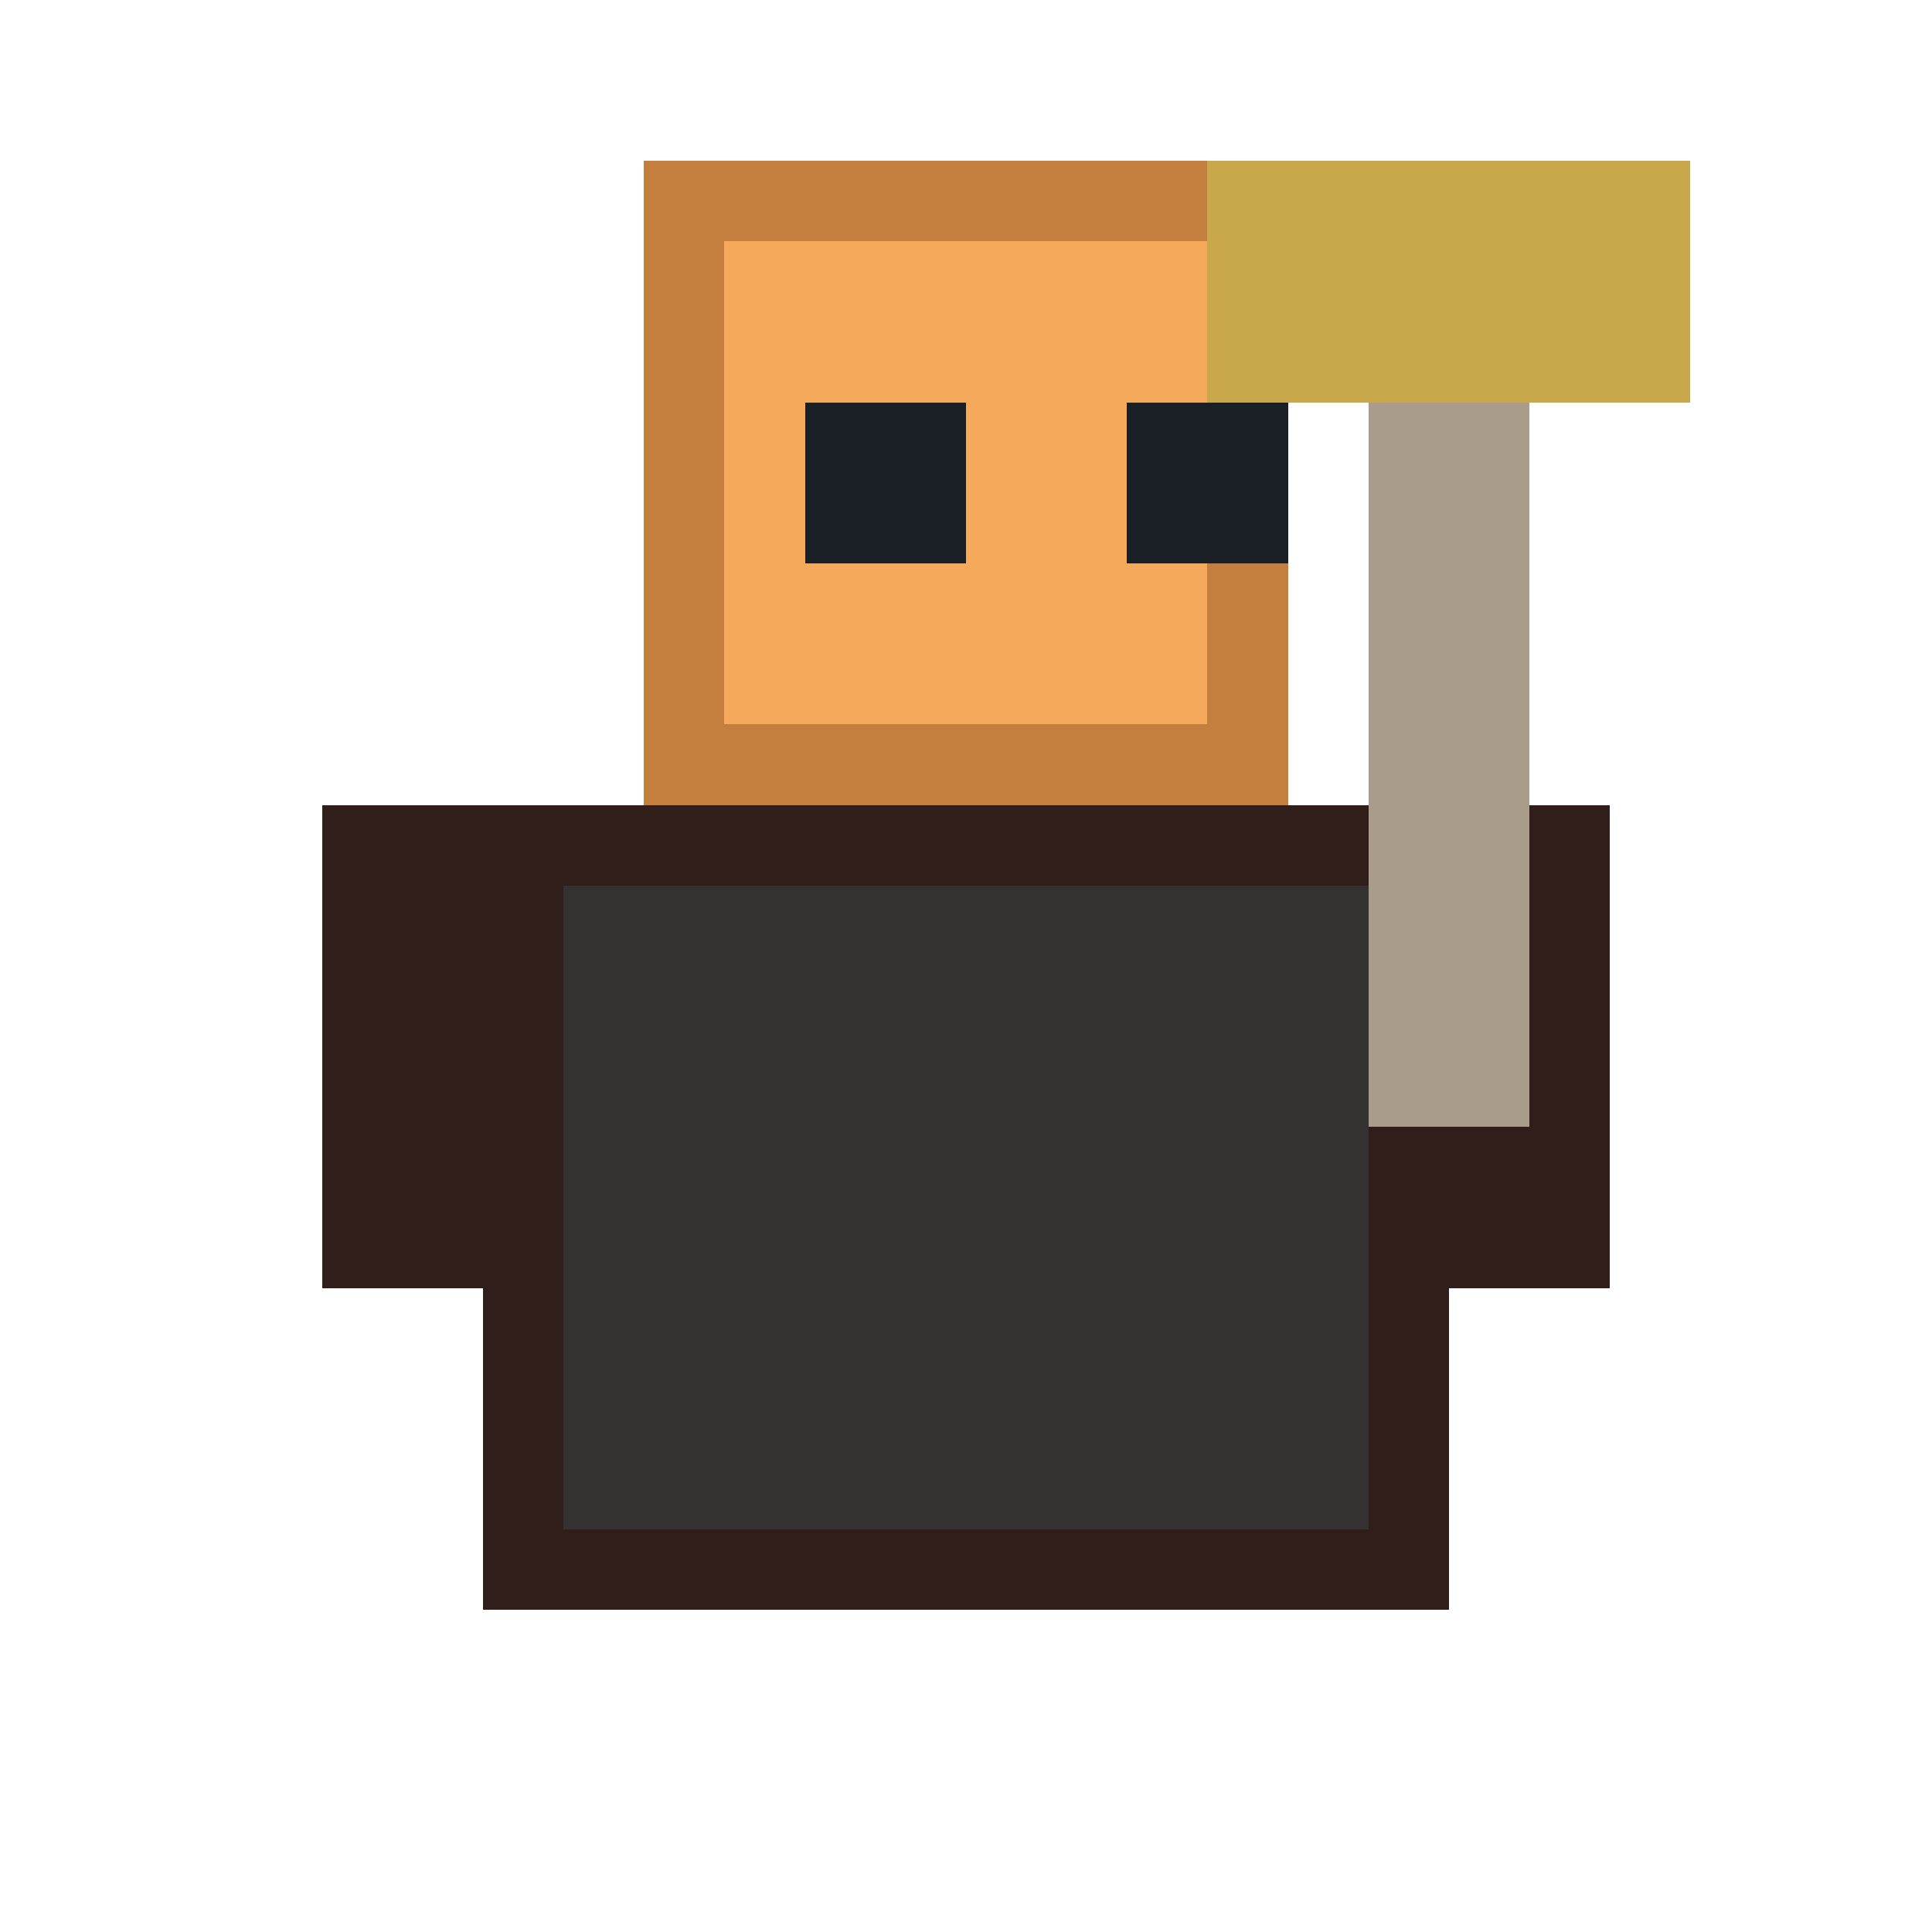
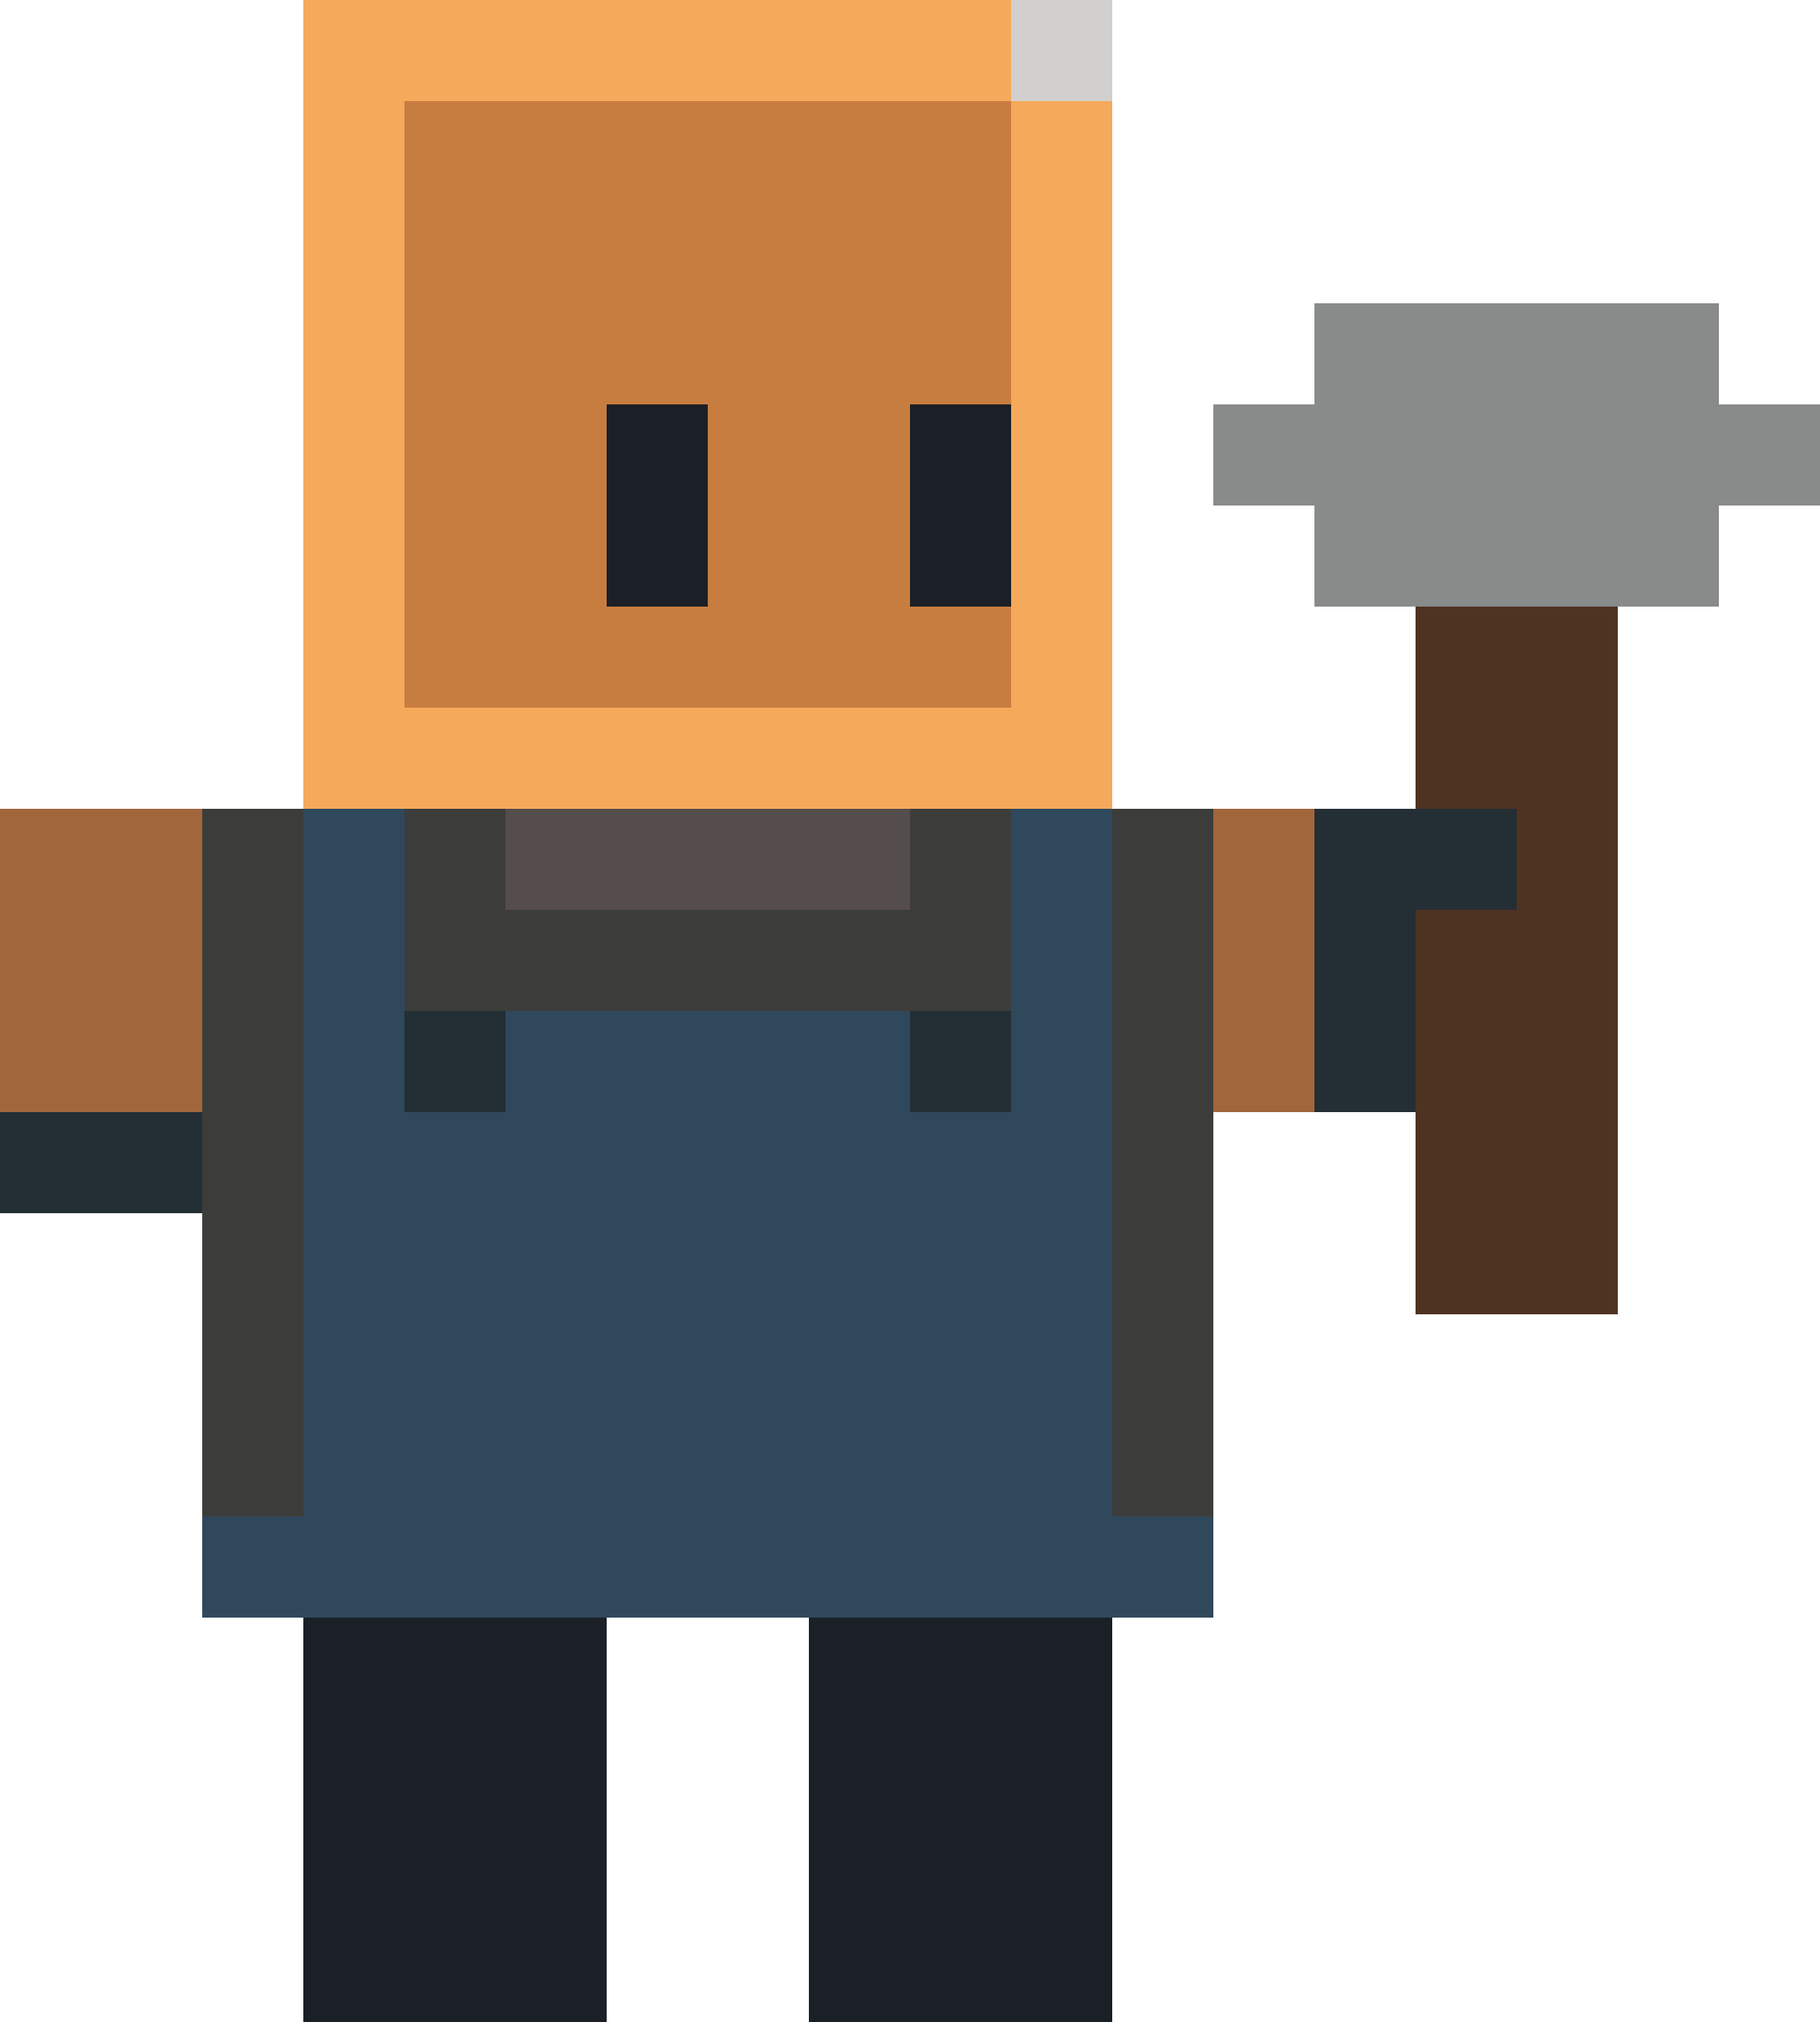
- <svg xmlns="http://www.w3.org/2000/svg" width="24" height="24" shape-rendering="crispEdges">
-   <rect x="8" y="2" width="8" height="8" fill="#c47e3e" />
-   <rect x="9" y="3" width="6" height="6" fill="#f5a95b" />
-   <rect x="10" y="5" width="2" height="2" fill="#1b2026" />
-   <rect x="14" y="5" width="2" height="2" fill="#1b2026" />
-   <rect x="6" y="10" width="12" height="10" fill="#2f1e1a" />
-   <rect x="7" y="11" width="10" height="8" fill="#343230" />
-   <rect x="4" y="10" width="2" height="6" fill="#2f1e1a" />
-   <rect x="18" y="10" width="2" height="6" fill="#2f1e1a" />
-   <rect x="17" y="4" width="2" height="10" fill="#aa9c8a" />
-   <rect x="15" y="2" width="6" height="3" fill="#c8a84b" />
+ <svg xmlns="http://www.w3.org/2000/svg" version="1.1" width="36" height="40" shape-rendering="crispEdges">
+   <rect x="6" y="0" width="14" height="2" fill="#F5A95B" />
+   <rect x="20" y="0" width="2" height="2" fill="#D1D0CE" />
+   <rect x="6" y="2" width="2" height="14" fill="#F5A95B" />
+   <rect x="8" y="2" width="12" height="6" fill="#C87D40" />
+   <rect x="20" y="2" width="2" height="14" fill="#F5A95B" />
+   <rect x="26" y="6" width="8" height="6" fill="#898A8A" />
+   <rect x="8" y="8" width="4" height="6" fill="#C87D40" />
+   <rect x="12" y="8" width="2" height="4" fill="#1B2026" />
+   <rect x="14" y="8" width="4" height="6" fill="#C87D40" />
+   <rect x="18" y="8" width="2" height="4" fill="#1B2026" />
+   <rect x="24" y="8" width="2" height="2" fill="#898A8A" />
+   <rect x="34" y="8" width="2" height="2" fill="#898A8A" />
+   <rect x="12" y="12" width="2" height="2" fill="#C87D40" />
+   <rect x="18" y="12" width="2" height="2" fill="#C87D40" />
+   <rect x="28" y="12" width="4" height="4" fill="#4F3322" />
+   <rect x="8" y="14" width="12" height="2" fill="#F5A95B" />
+   <rect x="0" y="16" width="4" height="6" fill="#A2663C" />
+   <rect x="4" y="16" width="2" height="14" fill="#3C3D3B" />
+   <rect x="6" y="16" width="2" height="16" fill="#2F485C" />
+   <rect x="8" y="16" width="2" height="4" fill="#3C3D3B" />
+   <rect x="10" y="16" width="8" height="2" fill="#554D4B" />
+   <rect x="18" y="16" width="2" height="4" fill="#3C3D3B" />
+   <rect x="20" y="16" width="2" height="16" fill="#2F485C" />
+   <rect x="22" y="16" width="2" height="14" fill="#3C3D3B" />
+   <rect x="24" y="16" width="2" height="6" fill="#A2663C" />
+   <rect x="26" y="16" width="4" height="2" fill="#242E35" />
+   <rect x="30" y="16" width="2" height="10" fill="#4F3322" />
+   <rect x="10" y="18" width="8" height="2" fill="#3C3D3B" />
+   <rect x="26" y="18" width="2" height="4" fill="#242E35" />
+   <rect x="28" y="18" width="2" height="8" fill="#4F3322" />
+   <rect x="8" y="20" width="2" height="2" fill="#242E35" />
+   <rect x="10" y="20" width="8" height="12" fill="#2F485C" />
+   <rect x="18" y="20" width="2" height="2" fill="#242E35" />
+   <rect x="0" y="22" width="4" height="2" fill="#242E35" />
+   <rect x="8" y="22" width="2" height="10" fill="#2F485C" />
+   <rect x="18" y="22" width="2" height="10" fill="#2F485C" />
+   <rect x="4" y="30" width="2" height="2" fill="#2F485C" />
+   <rect x="22" y="30" width="2" height="2" fill="#2F485C" />
+   <rect x="6" y="32" width="6" height="8" fill="#1B2026" />
+   <rect x="16" y="32" width="6" height="8" fill="#1B2026" />
</svg>
